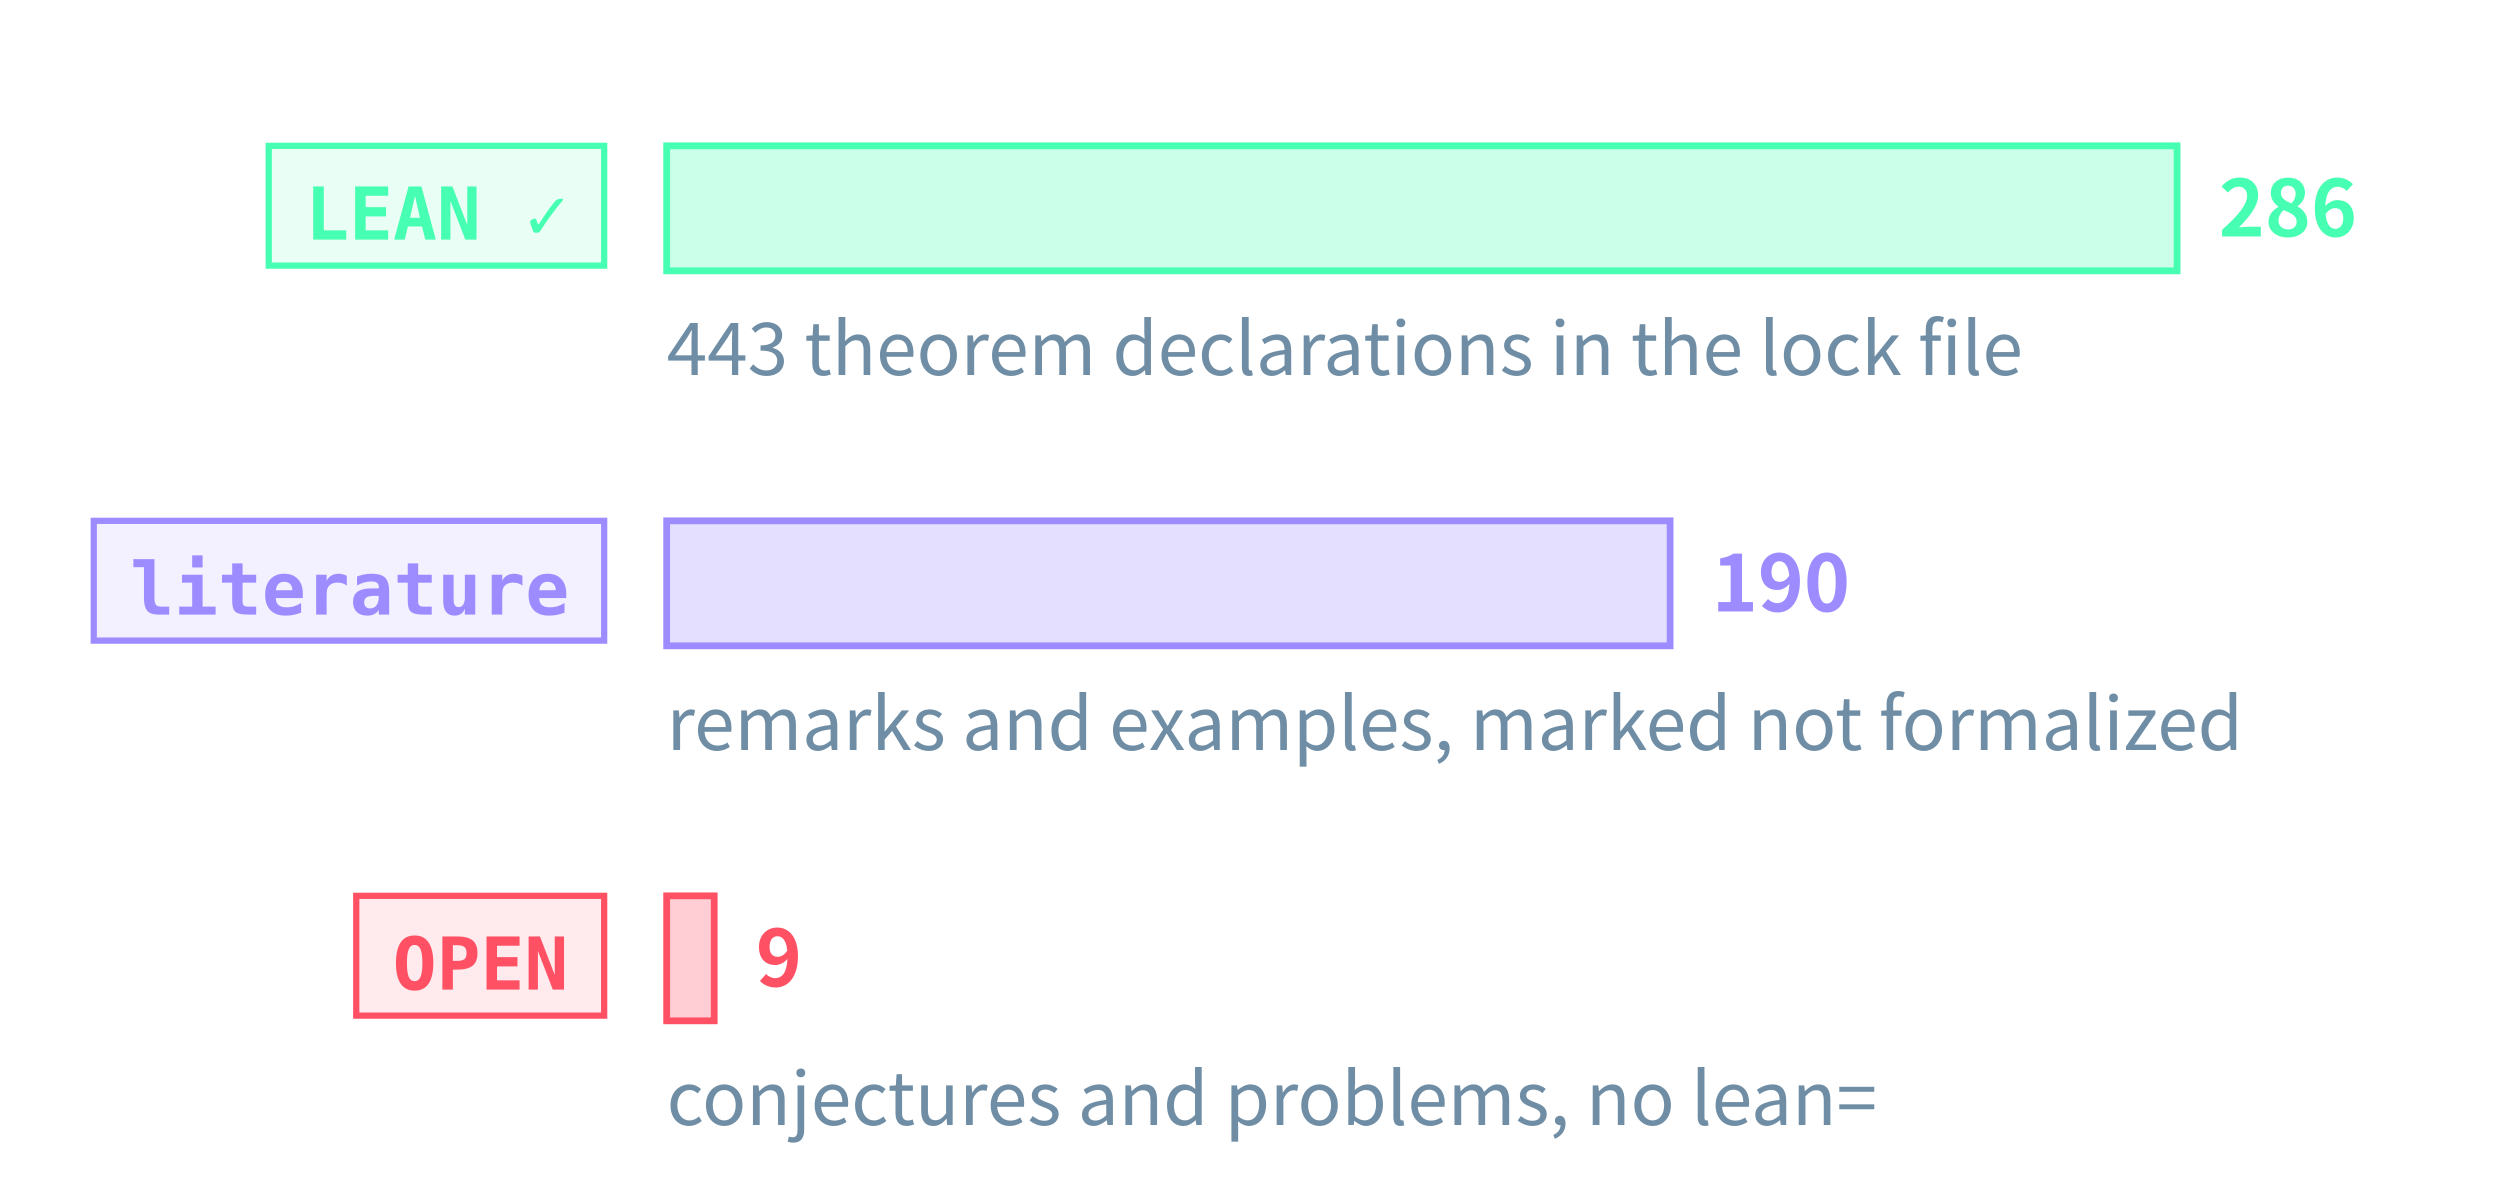
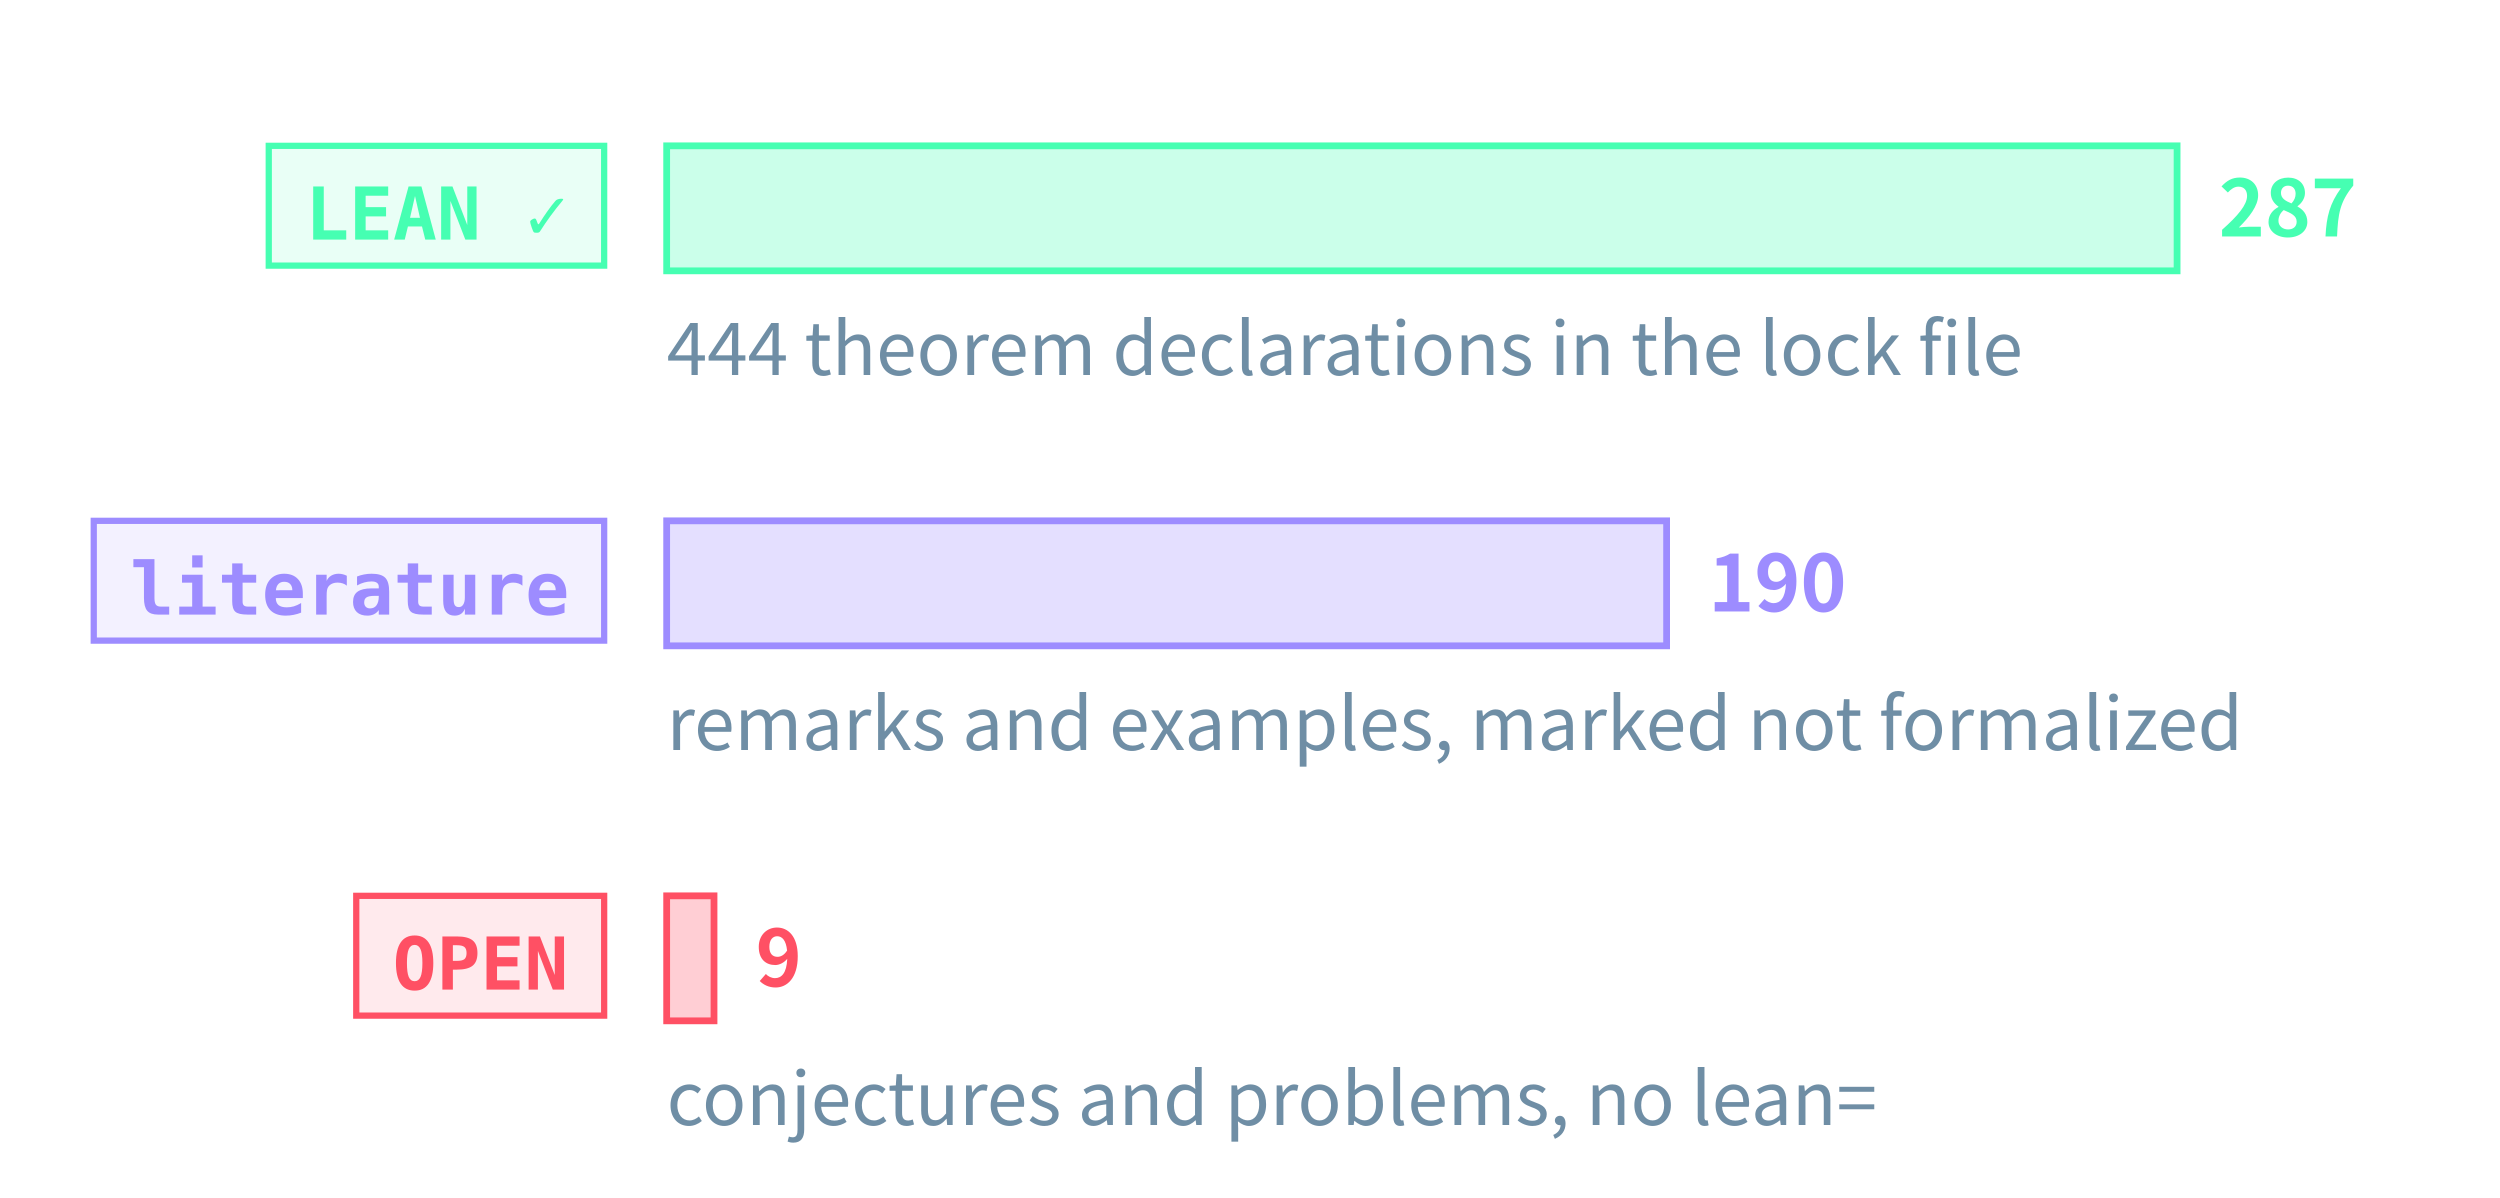
<svg xmlns="http://www.w3.org/2000/svg" class="tr-fig" data-tr-fig="prelude-three-tiers" data-lang="en" viewBox="0 0 480 230" width="480" height="230" font-family="'Noto Sans SC', 'Noto Sans CJK SC', 'Source Sans 3', 'PingFang SC', 'Microsoft YaHei', system-ui, sans-serif" role="img" aria-label="Three bars, each with a tag. The top bar is green, tagged LEAN ✓: the theorems, lemmas, propositions and corollaries with a Lean reference, the longest. The middle bar is violet, tagged “literature”: the remarks and examples marked as literature results. The bottom bar is red, tagged OPEN: the open conjectures and problems, very short. Each bar ends in its count; under the green bar a note gives the number of theorem declarations in the lock file.">
  <style>.ts-ink{stroke:#d4efff}.tf-ink{fill:#d4efff}.ts-dim{stroke:#6f8ea5}.tf-dim{fill:#6f8ea5}.ts-faint{stroke:#34506a}.tf-faint{fill:#34506a}.ts-edge{stroke:#143049}.tf-edge{fill:#143049}.ts-hot{stroke:#1f5d7c}.tf-hot{fill:#1f5d7c}.ts-bg{stroke:#03060c}.tf-bg{fill:#03060c}.ts-panel{stroke:#07101b}.tf-panel{fill:#07101b}.ts-sheet{stroke:#050c16}.tf-sheet{fill:#050c16}.ts-cyan{stroke:#19f0ff}.tf-cyan{fill:#19f0ff}.ts-magenta{stroke:#ff2fd0}.tf-magenta{fill:#ff2fd0}.ts-amber{stroke:#ffc83d}.tf-amber{fill:#ffc83d}.ts-violet{stroke:#9d8cff}.tf-violet{fill:#9d8cff}.ts-ok{stroke:#46ffb2}.tf-ok{fill:#46ffb2}.ts-warn{stroke:#ff5064}.tf-warn{fill:#ff5064}.ts-blue{stroke:#2a7bff}.tf-blue{fill:#2a7bff}.ts-orange{stroke:#ff8a3c}.tf-orange{fill:#ff8a3c}.ts-sigma{stroke:#cfe3ff}.tf-sigma{fill:#cfe3ff}</style>
  <rect x="51.6" y="28" width="64.4" height="23" class="ts-ok tf-ok" stroke-width="1.2" fill-opacity="0.12" />
  <text class="tf-ok tr-fig-mono" x="58.6" y="46" font-size="14" font-family="'JetBrains Mono', 'DejaVu Sans Mono', ui-monospace, Menlo, Consolas, monospace" font-weight="600">LEAN ✓</text>
  <rect x="128" y="28" width="290" height="24" class="ts-ok tf-ok" stroke-width="1.3" fill-opacity="0.28" />
-   <text class="tf-ok" x="426" y="45.4" font-size="15" font-weight="600">286</text>
+   <text class="tf-ok" x="426" y="45.4" font-size="15" font-weight="600">287</text>
  <rect x="18" y="100" width="98" height="23" class="ts-violet tf-violet" stroke-width="1.2" fill-opacity="0.12" />
  <text class="tf-violet tr-fig-mono" x="25" y="118" font-size="14" font-family="'JetBrains Mono', 'DejaVu Sans Mono', ui-monospace, Menlo, Consolas, monospace" font-weight="600">literature</text>
-   <rect x="128" y="100" width="192.66" height="24" class="ts-violet tf-violet" stroke-width="1.3" fill-opacity="0.28" />
-   <text class="tf-violet" x="328.66" y="117.4" font-size="15" font-weight="600">190</text>
+   <rect x="128" y="100" width="191.99" height="24" class="ts-violet tf-violet" stroke-width="1.3" fill-opacity="0.28" />
+   <text class="tf-violet" x="327.99" y="117.4" font-size="15" font-weight="600">190</text>
  <rect x="68.4" y="172" width="47.6" height="23" class="ts-warn tf-warn" stroke-width="1.2" fill-opacity="0.12" />
  <text class="tf-warn tr-fig-mono" x="75.4" y="190" font-size="14" font-family="'JetBrains Mono', 'DejaVu Sans Mono', ui-monospace, Menlo, Consolas, monospace" font-weight="600">OPEN</text>
-   <rect x="128" y="172" width="9.13" height="24" class="ts-warn tf-warn" stroke-width="1.3" fill-opacity="0.28" />
-   <text class="tf-warn" x="145.13" y="189.4" font-size="15" font-weight="600">9</text>
-   <text class="tf-dim" x="128" y="72" font-size="14">443 theorem declarations in the lock file</text>
+   <rect x="128" y="172" width="9.09" height="24" class="ts-warn tf-warn" stroke-width="1.3" fill-opacity="0.28" />
+   <text class="tf-warn" x="145.09" y="189.4" font-size="15" font-weight="600">9</text>
+   <text class="tf-dim" x="128" y="72" font-size="14">444 theorem declarations in the lock file</text>
  <text class="tf-dim" x="128" y="144" font-size="14">remarks and examples, marked not formalized</text>
  <text class="tf-dim" x="128" y="216" font-size="14">conjectures and problems, no lean=</text>
</svg>
